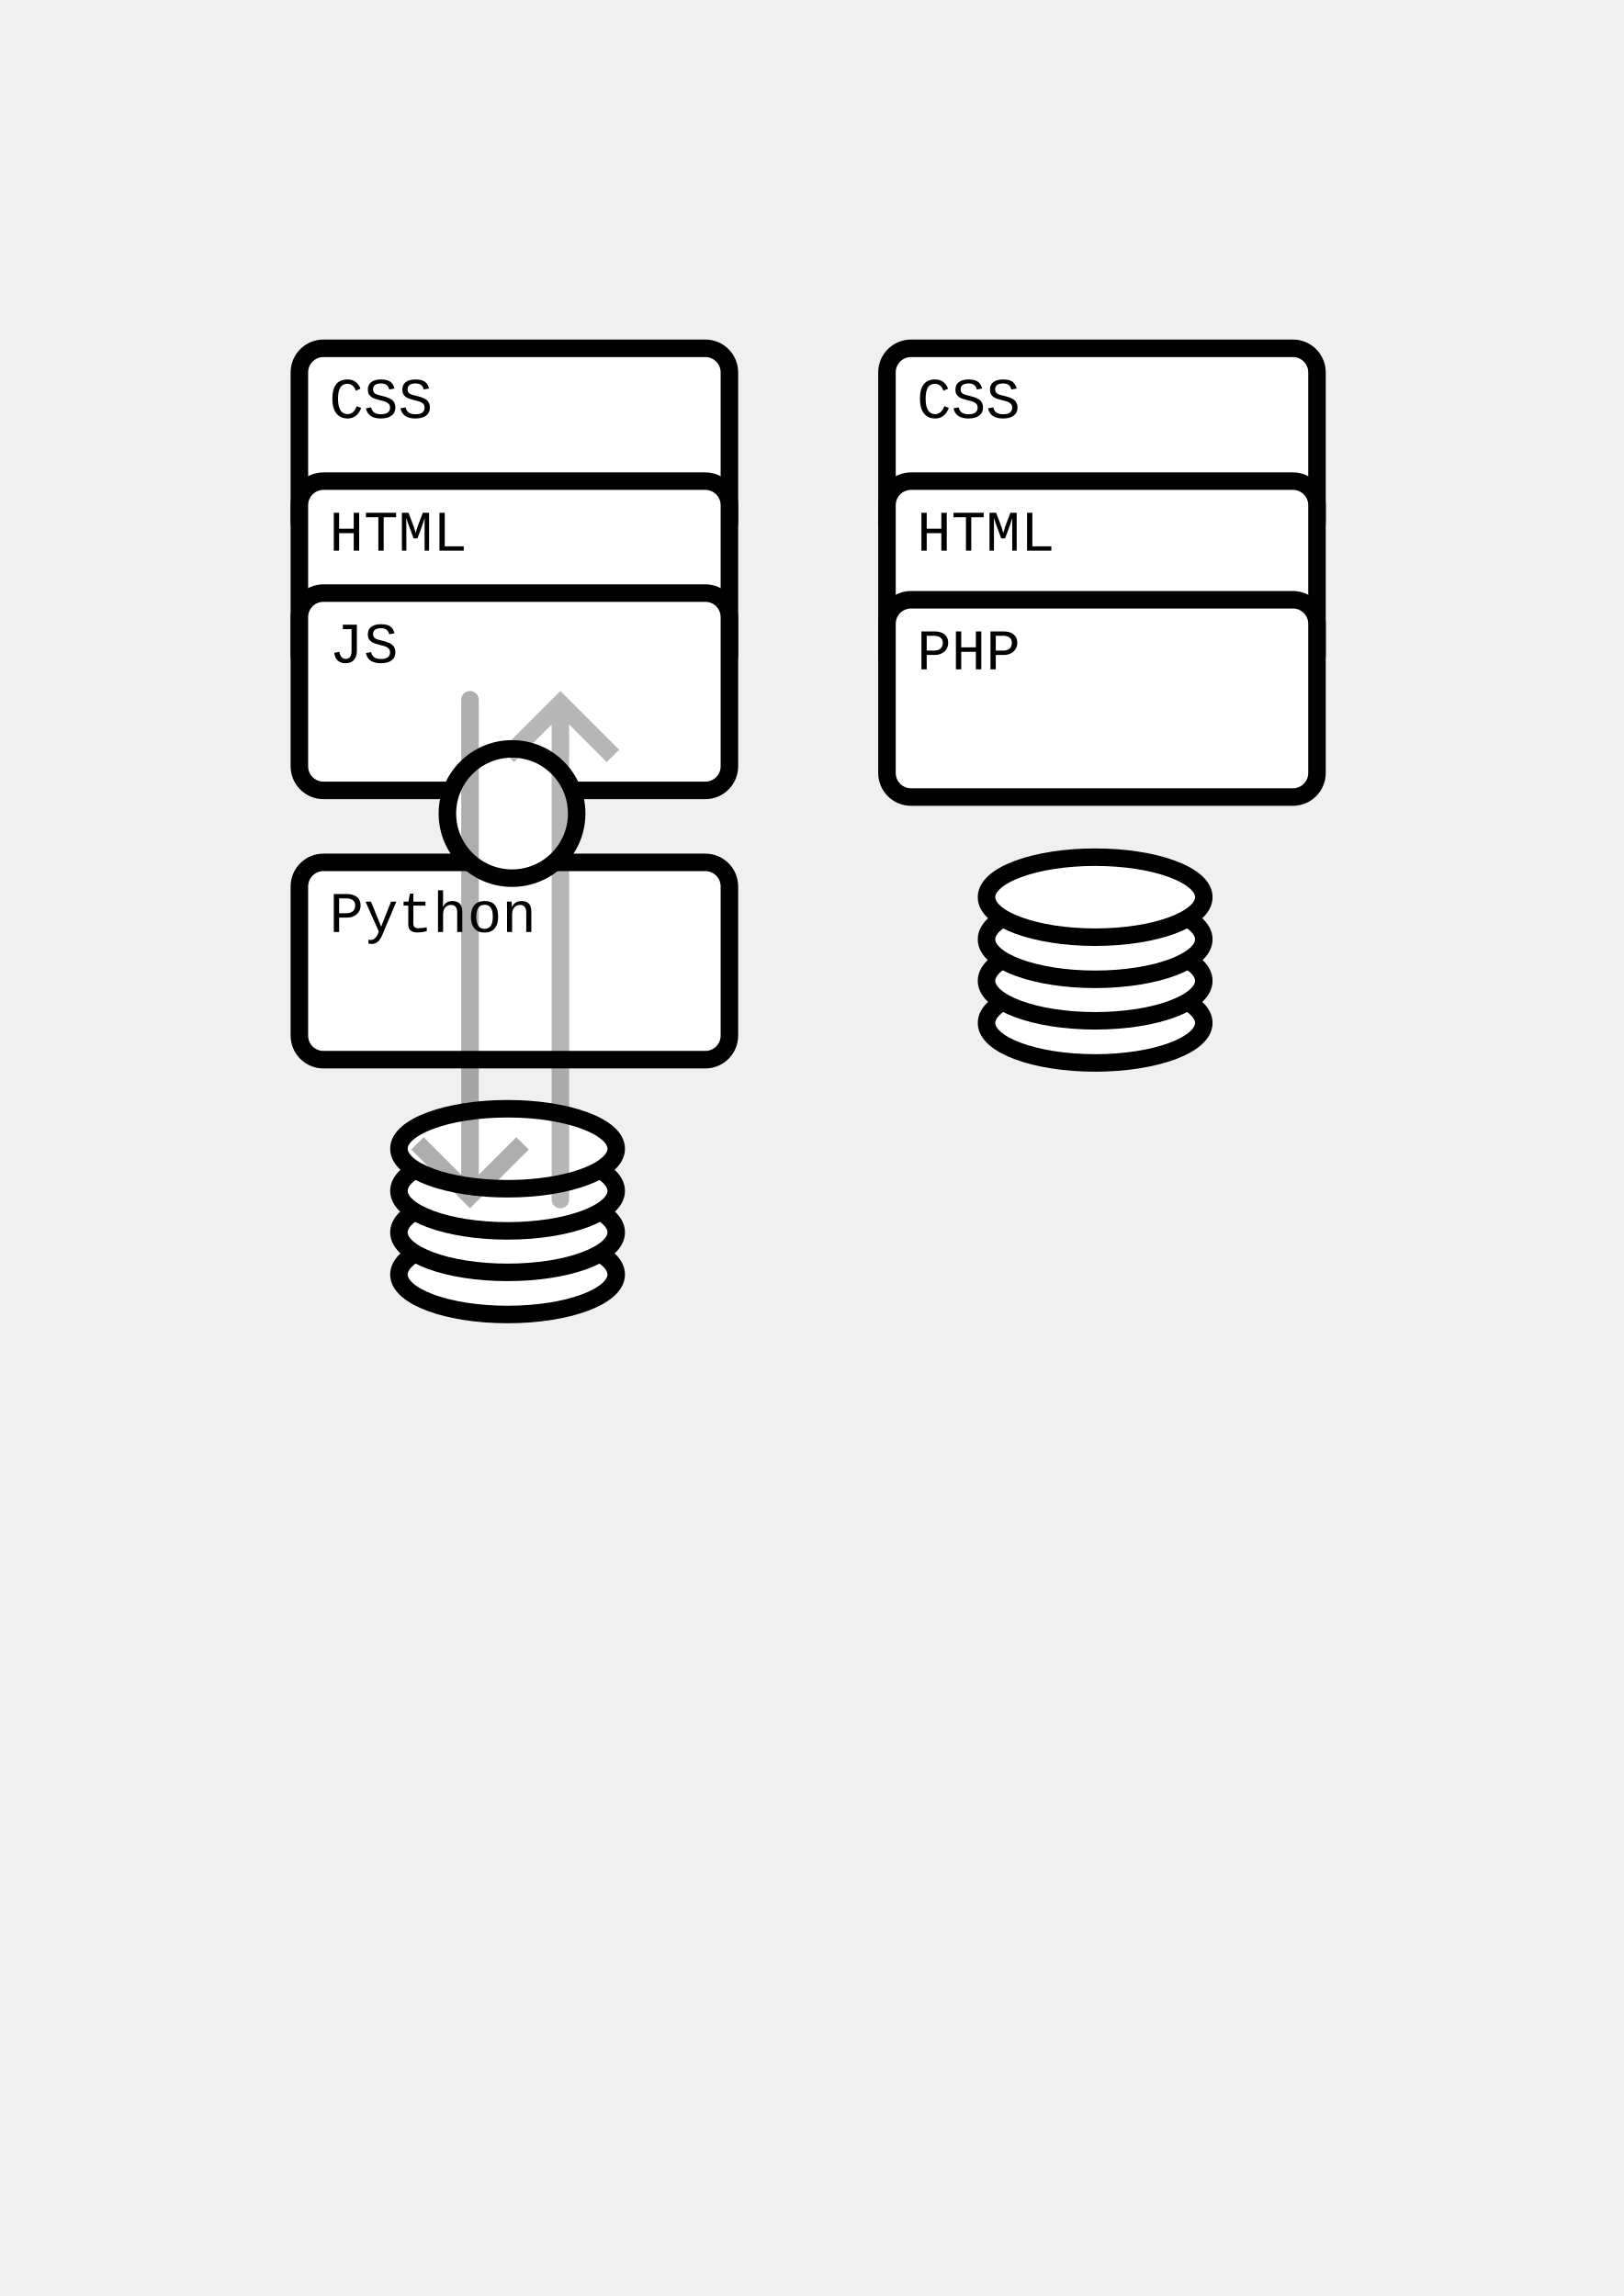
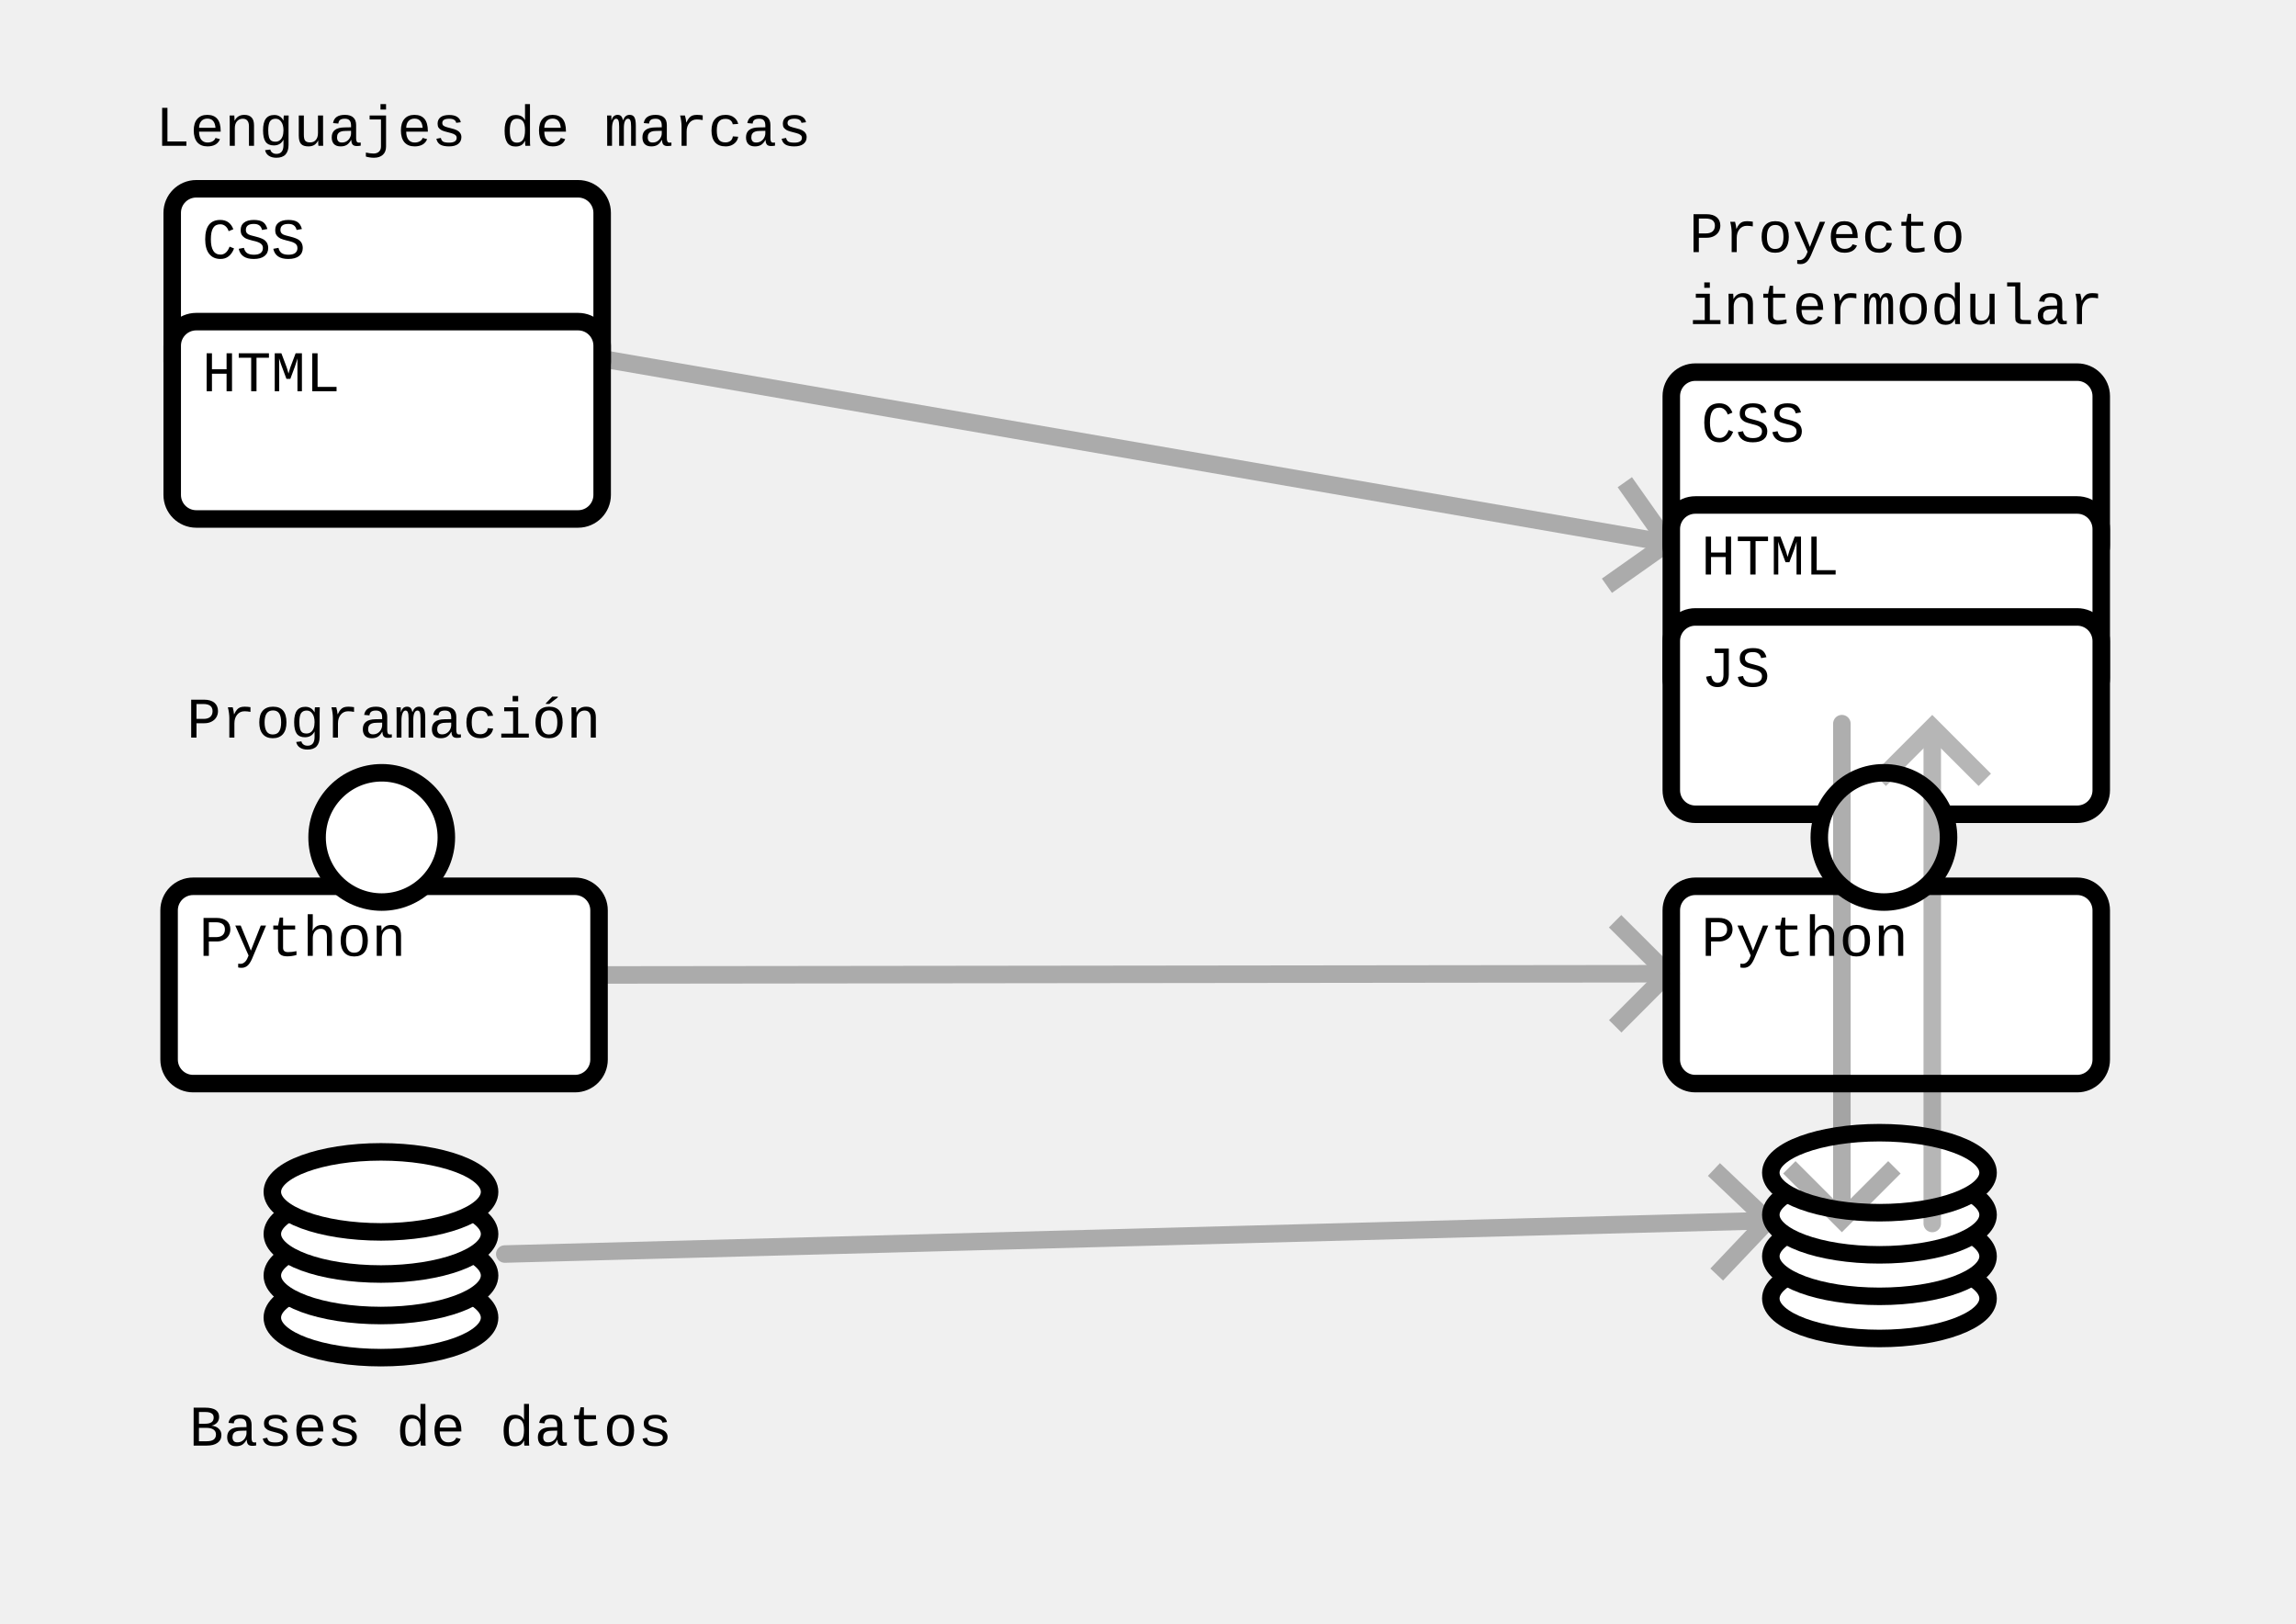
- <svg xmlns="http://www.w3.org/2000/svg" width="210mm" height="297mm" viewBox="0 0 210 297" version="1.1" id="svg1">
+ <svg xmlns="http://www.w3.org/2000/svg" width="297mm" height="210mm" viewBox="0 0 297 210" version="1.1" id="svg1">
  <defs id="defs1">
    <marker style="overflow:visible" id="ArrowWide" refX="0" refY="0" orient="auto-start-reverse" markerWidth="1" markerHeight="1" viewBox="0 0 1 1" preserveAspectRatio="xMidYMid">
      <path style="fill:none;stroke:context-stroke;stroke-width:1;stroke-linecap:butt" d="M 3,-3 0,0 3,3" transform="rotate(180,0.125,0)" id="path1" />
    </marker>
  </defs>
  <g id="layer1">
-     <rect style="fill:#ffffff;stroke:#000000;stroke-width:2.265;stroke-linecap:round;stroke-linejoin:round;stroke-opacity:1" id="rect2" width="55.616" height="25.521" x="38.72" y="45.056" ry="3.111" />
-     <text xml:space="preserve" style="font-size:7.442px;font-family:'Liberation Mono';-inkscape-font-specification:'Liberation Mono';fill:#000000;fill-opacity:1;stroke:none;stroke-width:5.309;stroke-linecap:round;stroke-linejoin:round;stroke-opacity:1" x="42.579" y="54.055" id="text2">
-       <tspan id="tspan2" style="fill:#000000;fill-opacity:1;stroke:none;stroke-width:5.309" x="42.579" y="54.055">CSS</tspan>
+     <rect style="fill:#ffffff;stroke:#000000;stroke-width:2.265;stroke-linecap:round;stroke-linejoin:round;stroke-opacity:1" id="rect2" width="55.616" height="25.521" x="216.191" y="48.129" ry="3.111" />
+     <text xml:space="preserve" style="font-size:7.442px;font-family:'Liberation Mono';-inkscape-font-specification:'Liberation Mono';fill:#000000;fill-opacity:1;stroke:none;stroke-width:5.309;stroke-linecap:round;stroke-linejoin:round;stroke-opacity:1" x="220.05" y="57.128" id="text2">
+       <tspan id="tspan2" style="fill:#000000;fill-opacity:1;stroke:none;stroke-width:5.309" x="220.05" y="57.128">CSS</tspan>
    </text>
-     <rect style="fill:#ffffff;stroke:#000000;stroke-width:2.265;stroke-linecap:round;stroke-linejoin:round;stroke-opacity:1" id="rect1" width="55.616" height="25.521" x="38.72" y="62.238" ry="3.111" />
-     <text xml:space="preserve" style="font-size:7.442px;font-family:'Liberation Mono';-inkscape-font-specification:'Liberation Mono';fill:#000000;fill-opacity:1;stroke:none;stroke-width:5.309;stroke-linecap:round;stroke-linejoin:round;stroke-opacity:1" x="42.579" y="71.237" id="text1">
-       <tspan id="tspan1" style="fill:#000000;fill-opacity:1;stroke:none;stroke-width:5.309" x="42.579" y="71.237">HTML</tspan>
+     <rect style="fill:#ffffff;stroke:#000000;stroke-width:2.265;stroke-linecap:round;stroke-linejoin:round;stroke-opacity:1" id="rect1" width="55.616" height="25.521" x="216.191" y="65.311" ry="3.111" />
+     <text xml:space="preserve" style="font-size:7.442px;font-family:'Liberation Mono';-inkscape-font-specification:'Liberation Mono';fill:#000000;fill-opacity:1;stroke:none;stroke-width:5.309;stroke-linecap:round;stroke-linejoin:round;stroke-opacity:1" x="220.05" y="74.31" id="text1">
+       <tspan id="tspan1" style="fill:#000000;fill-opacity:1;stroke:none;stroke-width:5.309" x="220.05" y="74.31">HTML</tspan>
    </text>
-     <ellipse style="fill:#ffffff;fill-opacity:1;stroke:#000000;stroke-width:2.265;stroke-linecap:round;stroke-linejoin:round;stroke-opacity:1" id="path2" cx="65.646" cy="164.862" rx="14.052" ry="5.175" />
-     <ellipse style="fill:#ffffff;fill-opacity:1;stroke:#000000;stroke-width:2.265;stroke-linecap:round;stroke-linejoin:round;stroke-opacity:1" id="ellipse2" cx="65.646" cy="159.413" rx="14.052" ry="5.175" />
-     <ellipse style="fill:#ffffff;fill-opacity:1;stroke:#000000;stroke-width:2.265;stroke-linecap:round;stroke-linejoin:round;stroke-opacity:1" id="ellipse3" cx="65.646" cy="154.045" rx="14.052" ry="5.175" />
-     <ellipse style="fill:#ffffff;fill-opacity:1;stroke:#000000;stroke-width:2.265;stroke-linecap:round;stroke-linejoin:round;stroke-opacity:1" id="ellipse4" cx="65.646" cy="148.596" rx="14.052" ry="5.175" />
-     <rect style="fill:#ffffff;stroke:#000000;stroke-width:2.265;stroke-linecap:round;stroke-linejoin:round;stroke-opacity:1" id="rect4" width="55.616" height="25.521" x="38.72" y="111.554" ry="3.111" />
-     <text xml:space="preserve" style="font-size:7.442px;font-family:'Liberation Mono';-inkscape-font-specification:'Liberation Mono';fill:#000000;fill-opacity:1;stroke:none;stroke-width:5.309;stroke-linecap:round;stroke-linejoin:round;stroke-opacity:1" x="42.579" y="120.554" id="text4">
-       <tspan id="tspan4" style="fill:#000000;fill-opacity:1;stroke:none;stroke-width:5.309" x="42.579" y="120.554">Python</tspan>
+     <ellipse style="fill:#ffffff;fill-opacity:1;stroke:#000000;stroke-width:2.265;stroke-linecap:round;stroke-linejoin:round;stroke-opacity:1" id="path2" cx="243.117" cy="167.935" rx="14.052" ry="5.175" />
+     <ellipse style="fill:#ffffff;fill-opacity:1;stroke:#000000;stroke-width:2.265;stroke-linecap:round;stroke-linejoin:round;stroke-opacity:1" id="ellipse2" cx="243.117" cy="162.486" rx="14.052" ry="5.175" />
+     <ellipse style="fill:#ffffff;fill-opacity:1;stroke:#000000;stroke-width:2.265;stroke-linecap:round;stroke-linejoin:round;stroke-opacity:1" id="ellipse3" cx="243.117" cy="157.118" rx="14.052" ry="5.175" />
+     <ellipse style="fill:#ffffff;fill-opacity:1;stroke:#000000;stroke-width:2.265;stroke-linecap:round;stroke-linejoin:round;stroke-opacity:1" id="ellipse4" cx="243.117" cy="151.669" rx="14.052" ry="5.175" />
+     <rect style="fill:#ffffff;stroke:#000000;stroke-width:2.265;stroke-linecap:round;stroke-linejoin:round;stroke-opacity:1" id="rect4" width="55.616" height="25.521" x="216.191" y="114.627" ry="3.111" />
+     <text xml:space="preserve" style="font-size:7.442px;font-family:'Liberation Mono';-inkscape-font-specification:'Liberation Mono';fill:#000000;fill-opacity:1;stroke:none;stroke-width:5.309;stroke-linecap:round;stroke-linejoin:round;stroke-opacity:1" x="220.05" y="123.627" id="text4">
+       <tspan id="tspan4" style="fill:#000000;fill-opacity:1;stroke:none;stroke-width:5.309" x="220.05" y="123.627">Python</tspan>
    </text>
-     <rect style="fill:#ffffff;stroke:#000000;stroke-width:2.265;stroke-linecap:round;stroke-linejoin:round;stroke-opacity:1" id="rect5" width="55.616" height="25.521" x="38.72" y="76.718" ry="3.111" />
-     <text xml:space="preserve" style="font-size:7.442px;font-family:'Liberation Mono';-inkscape-font-specification:'Liberation Mono';fill:#000000;fill-opacity:1;stroke:none;stroke-width:5.309;stroke-linecap:round;stroke-linejoin:round;stroke-opacity:1" x="42.579" y="85.717" id="text5">
-       <tspan id="tspan5" style="fill:#000000;fill-opacity:1;stroke:none;stroke-width:5.309" x="42.579" y="85.717">JS</tspan>
+     <rect style="fill:#ffffff;stroke:#000000;stroke-width:2.265;stroke-linecap:round;stroke-linejoin:round;stroke-opacity:1" id="rect5" width="55.616" height="25.521" x="216.191" y="79.791" ry="3.111" />
+     <text xml:space="preserve" style="font-size:7.442px;font-family:'Liberation Mono';-inkscape-font-specification:'Liberation Mono';fill:#000000;fill-opacity:1;stroke:none;stroke-width:5.309;stroke-linecap:round;stroke-linejoin:round;stroke-opacity:1" x="220.05" y="88.79" id="text5">
+       <tspan id="tspan5" style="fill:#000000;fill-opacity:1;stroke:none;stroke-width:5.309" x="220.05" y="88.79">JS</tspan>
    </text>
-     <circle style="opacity:1;fill:#ffffff;fill-opacity:1;stroke:#000000;stroke-width:2.265;stroke-linecap:round;stroke-linejoin:round;stroke-opacity:1" id="path7" cx="66.224" cy="105.234" r="8.36" />
-     <path style="opacity:0.286;fill:#ffffff;fill-opacity:1;stroke:#000000;stroke-width:2.265;stroke-linecap:round;stroke-linejoin:round;stroke-opacity:1;marker-end:url(#ArrowWide)" d="M 72.477,155.166 V 91.555" id="path5" />
-     <path style="opacity:0.32;fill:#ffffff;fill-opacity:1;stroke:#000000;stroke-width:2.265;stroke-linecap:round;stroke-linejoin:round;stroke-opacity:1;marker-end:url(#ArrowWide)" d="M 60.785,90.52 V 154.13" id="path6" />
-     <rect style="fill:#ffffff;stroke:#000000;stroke-width:2.265;stroke-linecap:round;stroke-linejoin:round;stroke-opacity:1" id="rect7" width="55.616" height="25.521" x="114.716" y="45.056" ry="3.111" />
-     <text xml:space="preserve" style="font-size:7.442px;font-family:'Liberation Mono';-inkscape-font-specification:'Liberation Mono';fill:#000000;fill-opacity:1;stroke:none;stroke-width:5.309;stroke-linecap:round;stroke-linejoin:round;stroke-opacity:1" x="118.575" y="54.055" id="text7">
-       <tspan id="tspan7" style="fill:#000000;fill-opacity:1;stroke:none;stroke-width:5.309" x="118.575" y="54.055">CSS</tspan>
+     <circle style="opacity:1;fill:#ffffff;fill-opacity:1;stroke:#000000;stroke-width:2.265;stroke-linecap:round;stroke-linejoin:round;stroke-opacity:1" id="path7" cx="243.695" cy="108.307" r="8.36" />
+     <path style="opacity:0.286;fill:#ffffff;fill-opacity:1;stroke:#000000;stroke-width:2.265;stroke-linecap:round;stroke-linejoin:round;stroke-opacity:1;marker-end:url(#ArrowWide)" d="M 249.948,158.239 V 94.628" id="path5" />
+     <path style="opacity:0.32;fill:#ffffff;fill-opacity:1;stroke:#000000;stroke-width:2.265;stroke-linecap:round;stroke-linejoin:round;stroke-opacity:1;marker-end:url(#ArrowWide)" d="M 238.256,93.593 V 157.203" id="path6" />
+     <rect style="fill:#ffffff;stroke:#000000;stroke-width:2.265;stroke-linecap:round;stroke-linejoin:round;stroke-opacity:1" id="rect13" width="55.616" height="25.521" x="22.276" y="24.416" ry="3.111" />
+     <text xml:space="preserve" style="font-size:7.442px;font-family:'Liberation Mono';-inkscape-font-specification:'Liberation Mono';fill:#000000;fill-opacity:1;stroke:none;stroke-width:5.309;stroke-linecap:round;stroke-linejoin:round;stroke-opacity:1" x="26.136" y="33.415" id="text13">
+       <tspan id="tspan13" style="fill:#000000;fill-opacity:1;stroke:none;stroke-width:5.309" x="26.136" y="33.415">CSS</tspan>
    </text>
-     <rect style="fill:#ffffff;stroke:#000000;stroke-width:2.265;stroke-linecap:round;stroke-linejoin:round;stroke-opacity:1" id="rect8" width="55.616" height="25.521" x="114.716" y="62.238" ry="3.111" />
-     <text xml:space="preserve" style="font-size:7.442px;font-family:'Liberation Mono';-inkscape-font-specification:'Liberation Mono';fill:#000000;fill-opacity:1;stroke:none;stroke-width:5.309;stroke-linecap:round;stroke-linejoin:round;stroke-opacity:1" x="118.575" y="71.237" id="text8">
-       <tspan id="tspan8" style="fill:#000000;fill-opacity:1;stroke:none;stroke-width:5.309" x="118.575" y="71.237">HTML</tspan>
+     <rect style="fill:#ffffff;stroke:#000000;stroke-width:2.265;stroke-linecap:round;stroke-linejoin:round;stroke-opacity:1" id="rect14" width="55.616" height="25.521" x="22.276" y="41.598" ry="3.111" />
+     <text xml:space="preserve" style="font-size:7.442px;font-family:'Liberation Mono';-inkscape-font-specification:'Liberation Mono';fill:#000000;fill-opacity:1;stroke:none;stroke-width:5.309;stroke-linecap:round;stroke-linejoin:round;stroke-opacity:1" x="26.136" y="50.597" id="text14">
+       <tspan id="tspan14" style="fill:#000000;fill-opacity:1;stroke:none;stroke-width:5.309" x="26.136" y="50.597">HTML</tspan>
    </text>
-     <ellipse style="fill:#ffffff;fill-opacity:1;stroke:#000000;stroke-width:2.265;stroke-linecap:round;stroke-linejoin:round;stroke-opacity:1" id="ellipse8" cx="141.642" cy="132.321" rx="14.052" ry="5.175" />
-     <ellipse style="fill:#ffffff;fill-opacity:1;stroke:#000000;stroke-width:2.265;stroke-linecap:round;stroke-linejoin:round;stroke-opacity:1" id="ellipse9" cx="141.642" cy="126.872" rx="14.052" ry="5.175" />
-     <ellipse style="fill:#ffffff;fill-opacity:1;stroke:#000000;stroke-width:2.265;stroke-linecap:round;stroke-linejoin:round;stroke-opacity:1" id="ellipse10" cx="141.642" cy="121.503" rx="14.052" ry="5.175" />
-     <ellipse style="fill:#ffffff;fill-opacity:1;stroke:#000000;stroke-width:2.265;stroke-linecap:round;stroke-linejoin:round;stroke-opacity:1" id="ellipse11" cx="141.642" cy="116.055" rx="14.052" ry="5.175" />
-     <rect style="fill:#ffffff;stroke:#000000;stroke-width:2.265;stroke-linecap:round;stroke-linejoin:round;stroke-opacity:1" id="rect11" width="55.616" height="25.521" x="114.716" y="77.582" ry="3.111" />
-     <text xml:space="preserve" style="font-size:7.442px;font-family:'Liberation Mono';-inkscape-font-specification:'Liberation Mono';fill:#000000;fill-opacity:1;stroke:none;stroke-width:5.309;stroke-linecap:round;stroke-linejoin:round;stroke-opacity:1" x="118.575" y="86.582" id="text11">
-       <tspan id="tspan11" style="fill:#000000;fill-opacity:1;stroke:none;stroke-width:5.309" x="118.575" y="86.582">PHP</tspan>
+     <rect style="fill:#ffffff;stroke:#000000;stroke-width:2.265;stroke-linecap:round;stroke-linejoin:round;stroke-opacity:1" id="rect15" width="55.616" height="25.521" x="21.873" y="114.627" ry="3.111" />
+     <text xml:space="preserve" style="font-size:7.442px;font-family:'Liberation Mono';-inkscape-font-specification:'Liberation Mono';fill:#000000;fill-opacity:1;stroke:none;stroke-width:5.309;stroke-linecap:round;stroke-linejoin:round;stroke-opacity:1" x="25.733" y="123.627" id="text15">
+       <tspan id="tspan15" style="fill:#000000;fill-opacity:1;stroke:none;stroke-width:5.309" x="25.733" y="123.627">Python</tspan>
+     </text>
+     <circle style="opacity:1;fill:#ffffff;fill-opacity:1;stroke:#000000;stroke-width:2.265;stroke-linecap:round;stroke-linejoin:round;stroke-opacity:1" id="circle15" cx="49.377" cy="108.307" r="8.36" />
+     <ellipse style="fill:#ffffff;fill-opacity:1;stroke:#000000;stroke-width:2.265;stroke-linecap:round;stroke-linejoin:round;stroke-opacity:1" id="ellipse15" cx="49.279" cy="170.416" rx="14.052" ry="5.175" />
+     <ellipse style="fill:#ffffff;fill-opacity:1;stroke:#000000;stroke-width:2.265;stroke-linecap:round;stroke-linejoin:round;stroke-opacity:1" id="ellipse16" cx="49.279" cy="164.967" rx="14.052" ry="5.175" />
+     <ellipse style="fill:#ffffff;fill-opacity:1;stroke:#000000;stroke-width:2.265;stroke-linecap:round;stroke-linejoin:round;stroke-opacity:1" id="ellipse17" cx="49.279" cy="159.599" rx="14.052" ry="5.175" />
+     <ellipse style="fill:#ffffff;fill-opacity:1;stroke:#000000;stroke-width:2.265;stroke-linecap:round;stroke-linejoin:round;stroke-opacity:1" id="ellipse18" cx="49.279" cy="154.15" rx="14.052" ry="5.175" />
+     <path style="opacity:0.286;fill:#ffffff;fill-opacity:1;stroke:#000000;stroke-width:2.265;stroke-linecap:round;stroke-linejoin:round;stroke-opacity:1;marker-end:url(#ArrowWide)" d="M 78.635,46.525 215.158,70.121" id="path18" />
+     <path style="opacity:0.286;fill:#ffffff;fill-opacity:1;stroke:#000000;stroke-width:2.265;stroke-linecap:round;stroke-linejoin:round;stroke-opacity:1;marker-end:url(#ArrowWide)" d="M 77.843,126.096 215.158,125.936" id="path19" />
+     <path style="opacity:0.286;fill:#ffffff;fill-opacity:1;stroke:#000000;stroke-width:2.265;stroke-linecap:round;stroke-linejoin:round;stroke-opacity:1;marker-end:url(#ArrowWide)" d="m 65.295,162.189 162.816,-4.306" id="path20" />
+     <text xml:space="preserve" style="font-size:7.442px;font-family:'Liberation Mono';-inkscape-font-specification:'Liberation Mono';fill:#000000;fill-opacity:1;stroke:none;stroke-width:5.309;stroke-linecap:round;stroke-linejoin:round;stroke-opacity:1" x="20.112" y="18.858" id="text20">
+       <tspan id="tspan20" style="fill:#000000;fill-opacity:1;stroke:none;stroke-width:5.309" x="20.112" y="18.858">Lenguajes de marcas</tspan>
+     </text>
+     <text xml:space="preserve" style="font-size:7.442px;font-family:'Liberation Mono';-inkscape-font-specification:'Liberation Mono';fill:#000000;fill-opacity:1;stroke:none;stroke-width:5.309;stroke-linecap:round;stroke-linejoin:round;stroke-opacity:1" x="24.137" y="95.401" id="text21">
+       <tspan id="tspan21" style="fill:#000000;fill-opacity:1;stroke:none;stroke-width:5.309" x="24.137" y="95.401">Programación</tspan>
+     </text>
+     <text xml:space="preserve" style="font-size:7.442px;font-family:'Liberation Mono';-inkscape-font-specification:'Liberation Mono';fill:#000000;fill-opacity:1;stroke:none;stroke-width:5.309;stroke-linecap:round;stroke-linejoin:round;stroke-opacity:1" x="24.455" y="186.967" id="text22">
+       <tspan id="tspan22" style="fill:#000000;fill-opacity:1;stroke:none;stroke-width:5.309" x="24.455" y="186.967">Bases de datos</tspan>
+     </text>
+     <text xml:space="preserve" style="font-size:7.442px;font-family:'Liberation Mono';-inkscape-font-specification:'Liberation Mono';fill:#000000;fill-opacity:1;stroke:none;stroke-width:5.309;stroke-linecap:round;stroke-linejoin:round;stroke-opacity:1" x="218.474" y="32.611" id="text23">
+       <tspan id="tspan23" style="fill:#000000;fill-opacity:1;stroke:none;stroke-width:5.309" x="218.474" y="32.611">Proyecto </tspan>
+       <tspan style="fill:#000000;fill-opacity:1;stroke:none;stroke-width:5.309" x="218.474" y="41.914" id="tspan24">intermodular</tspan>
    </text>
  </g>
</svg>
